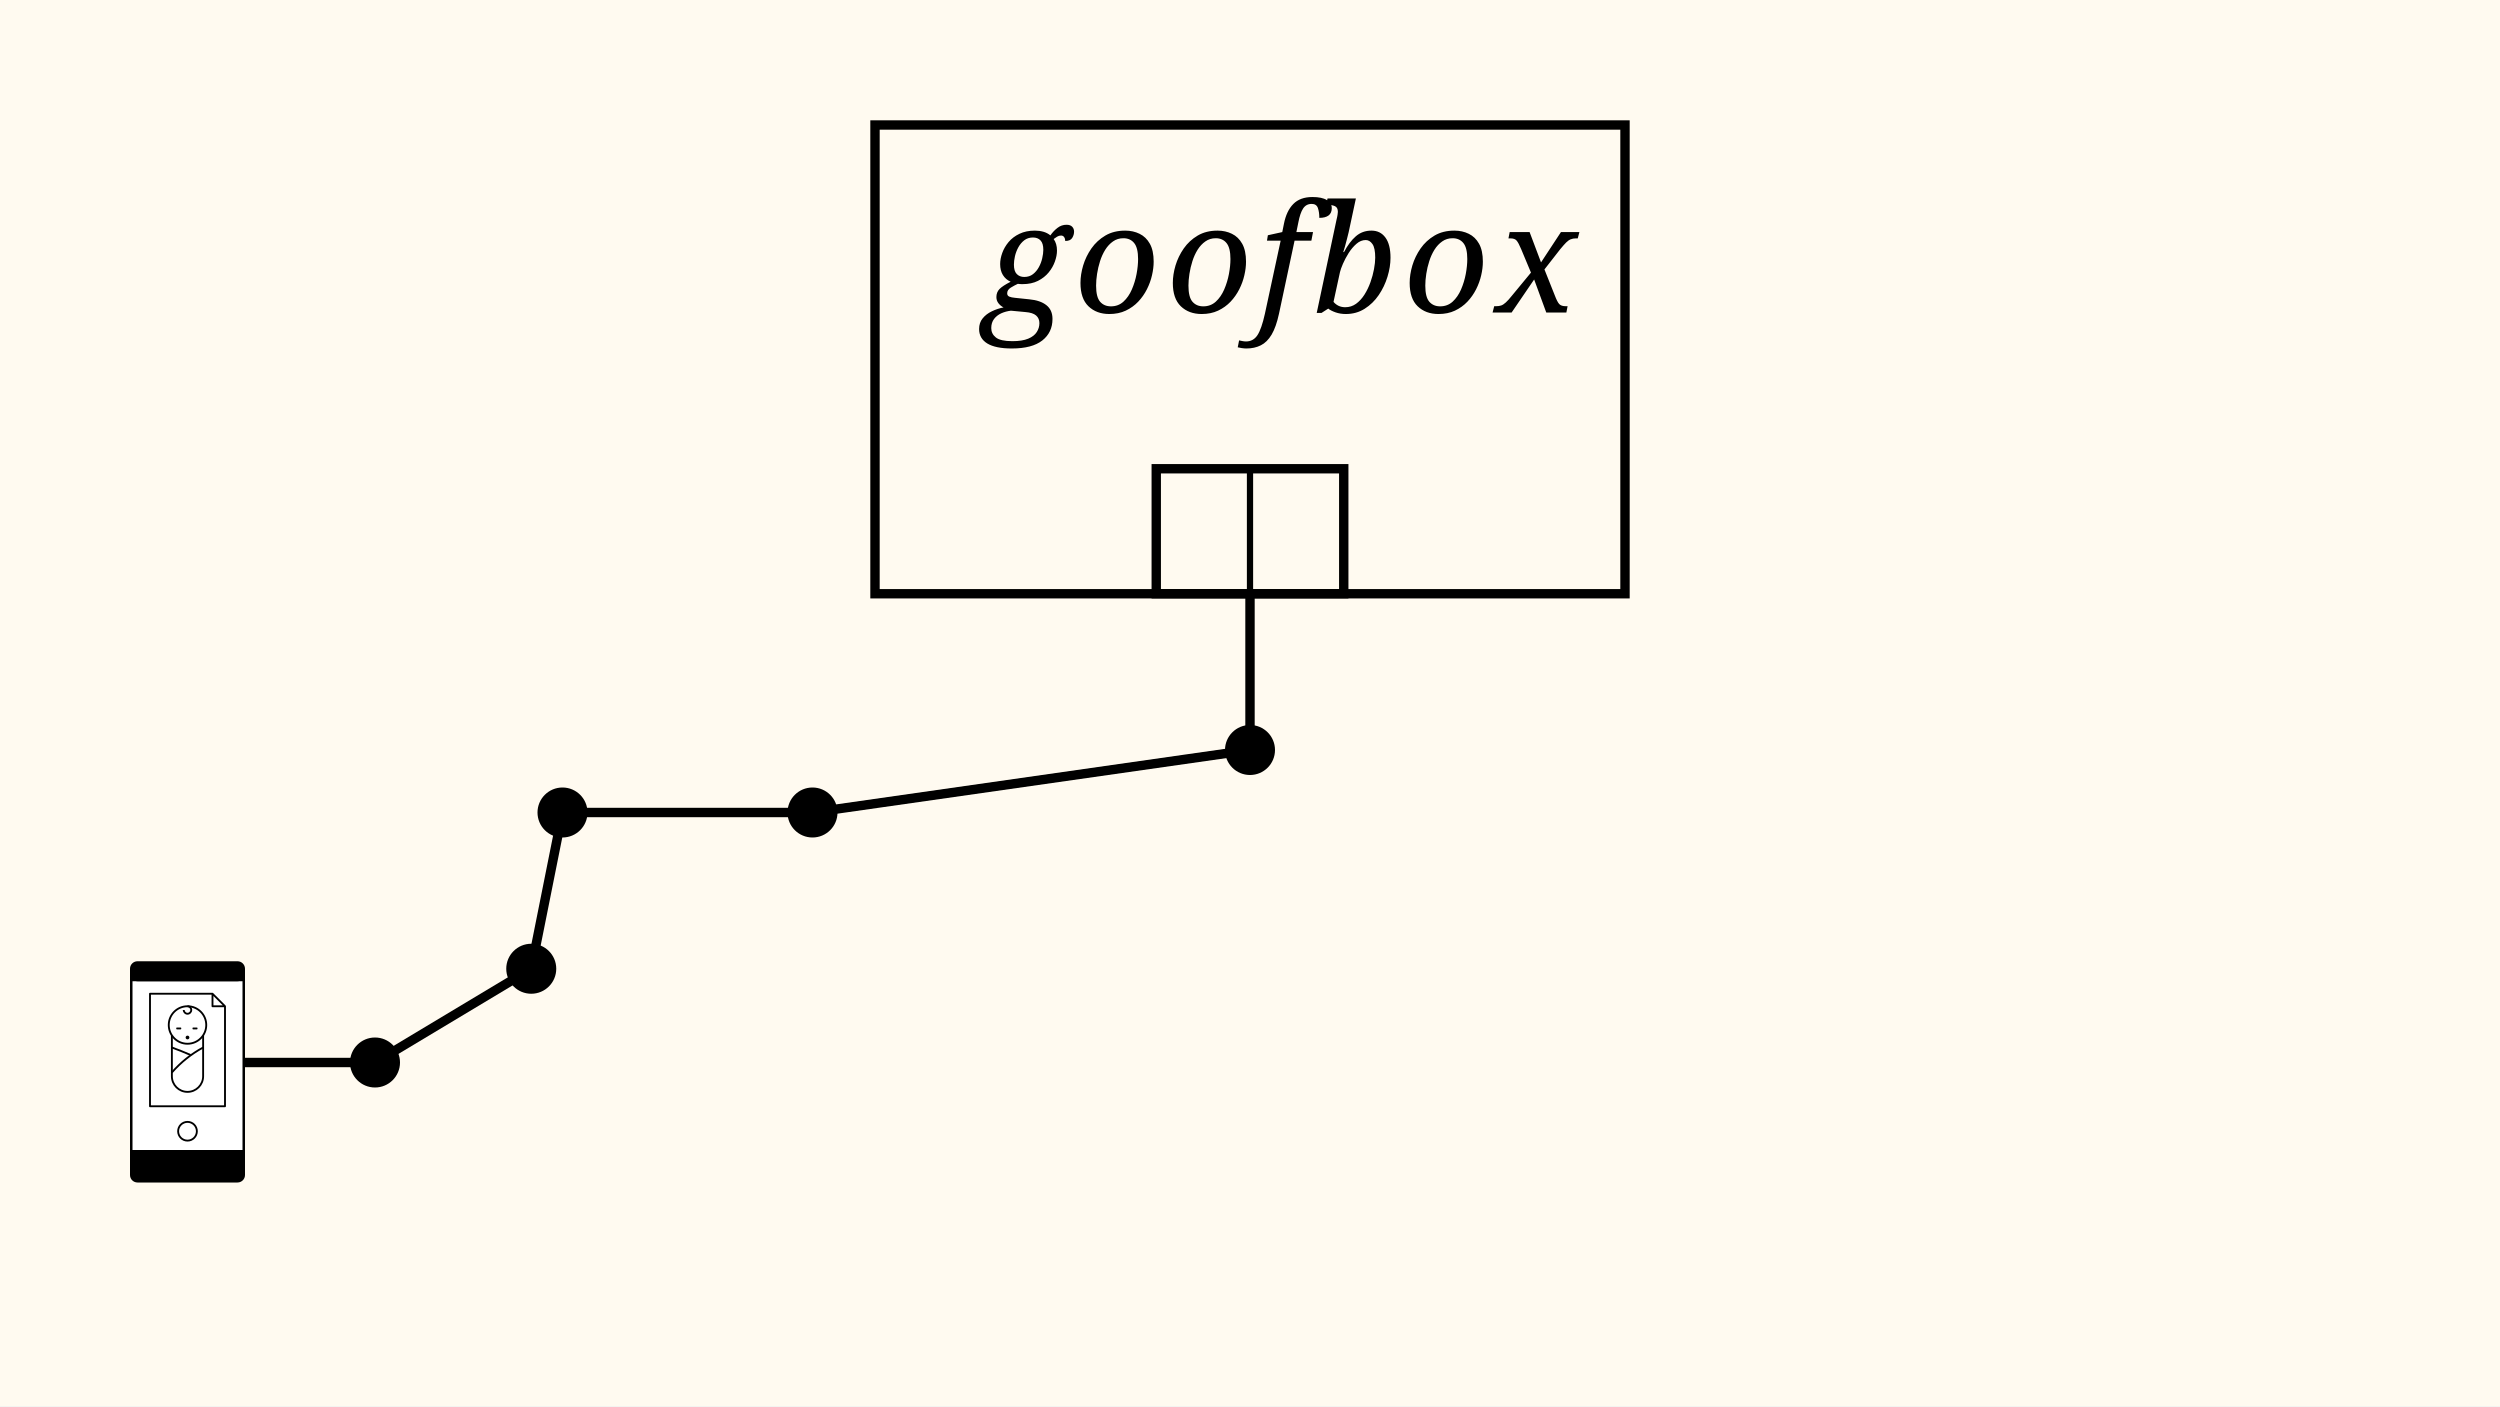
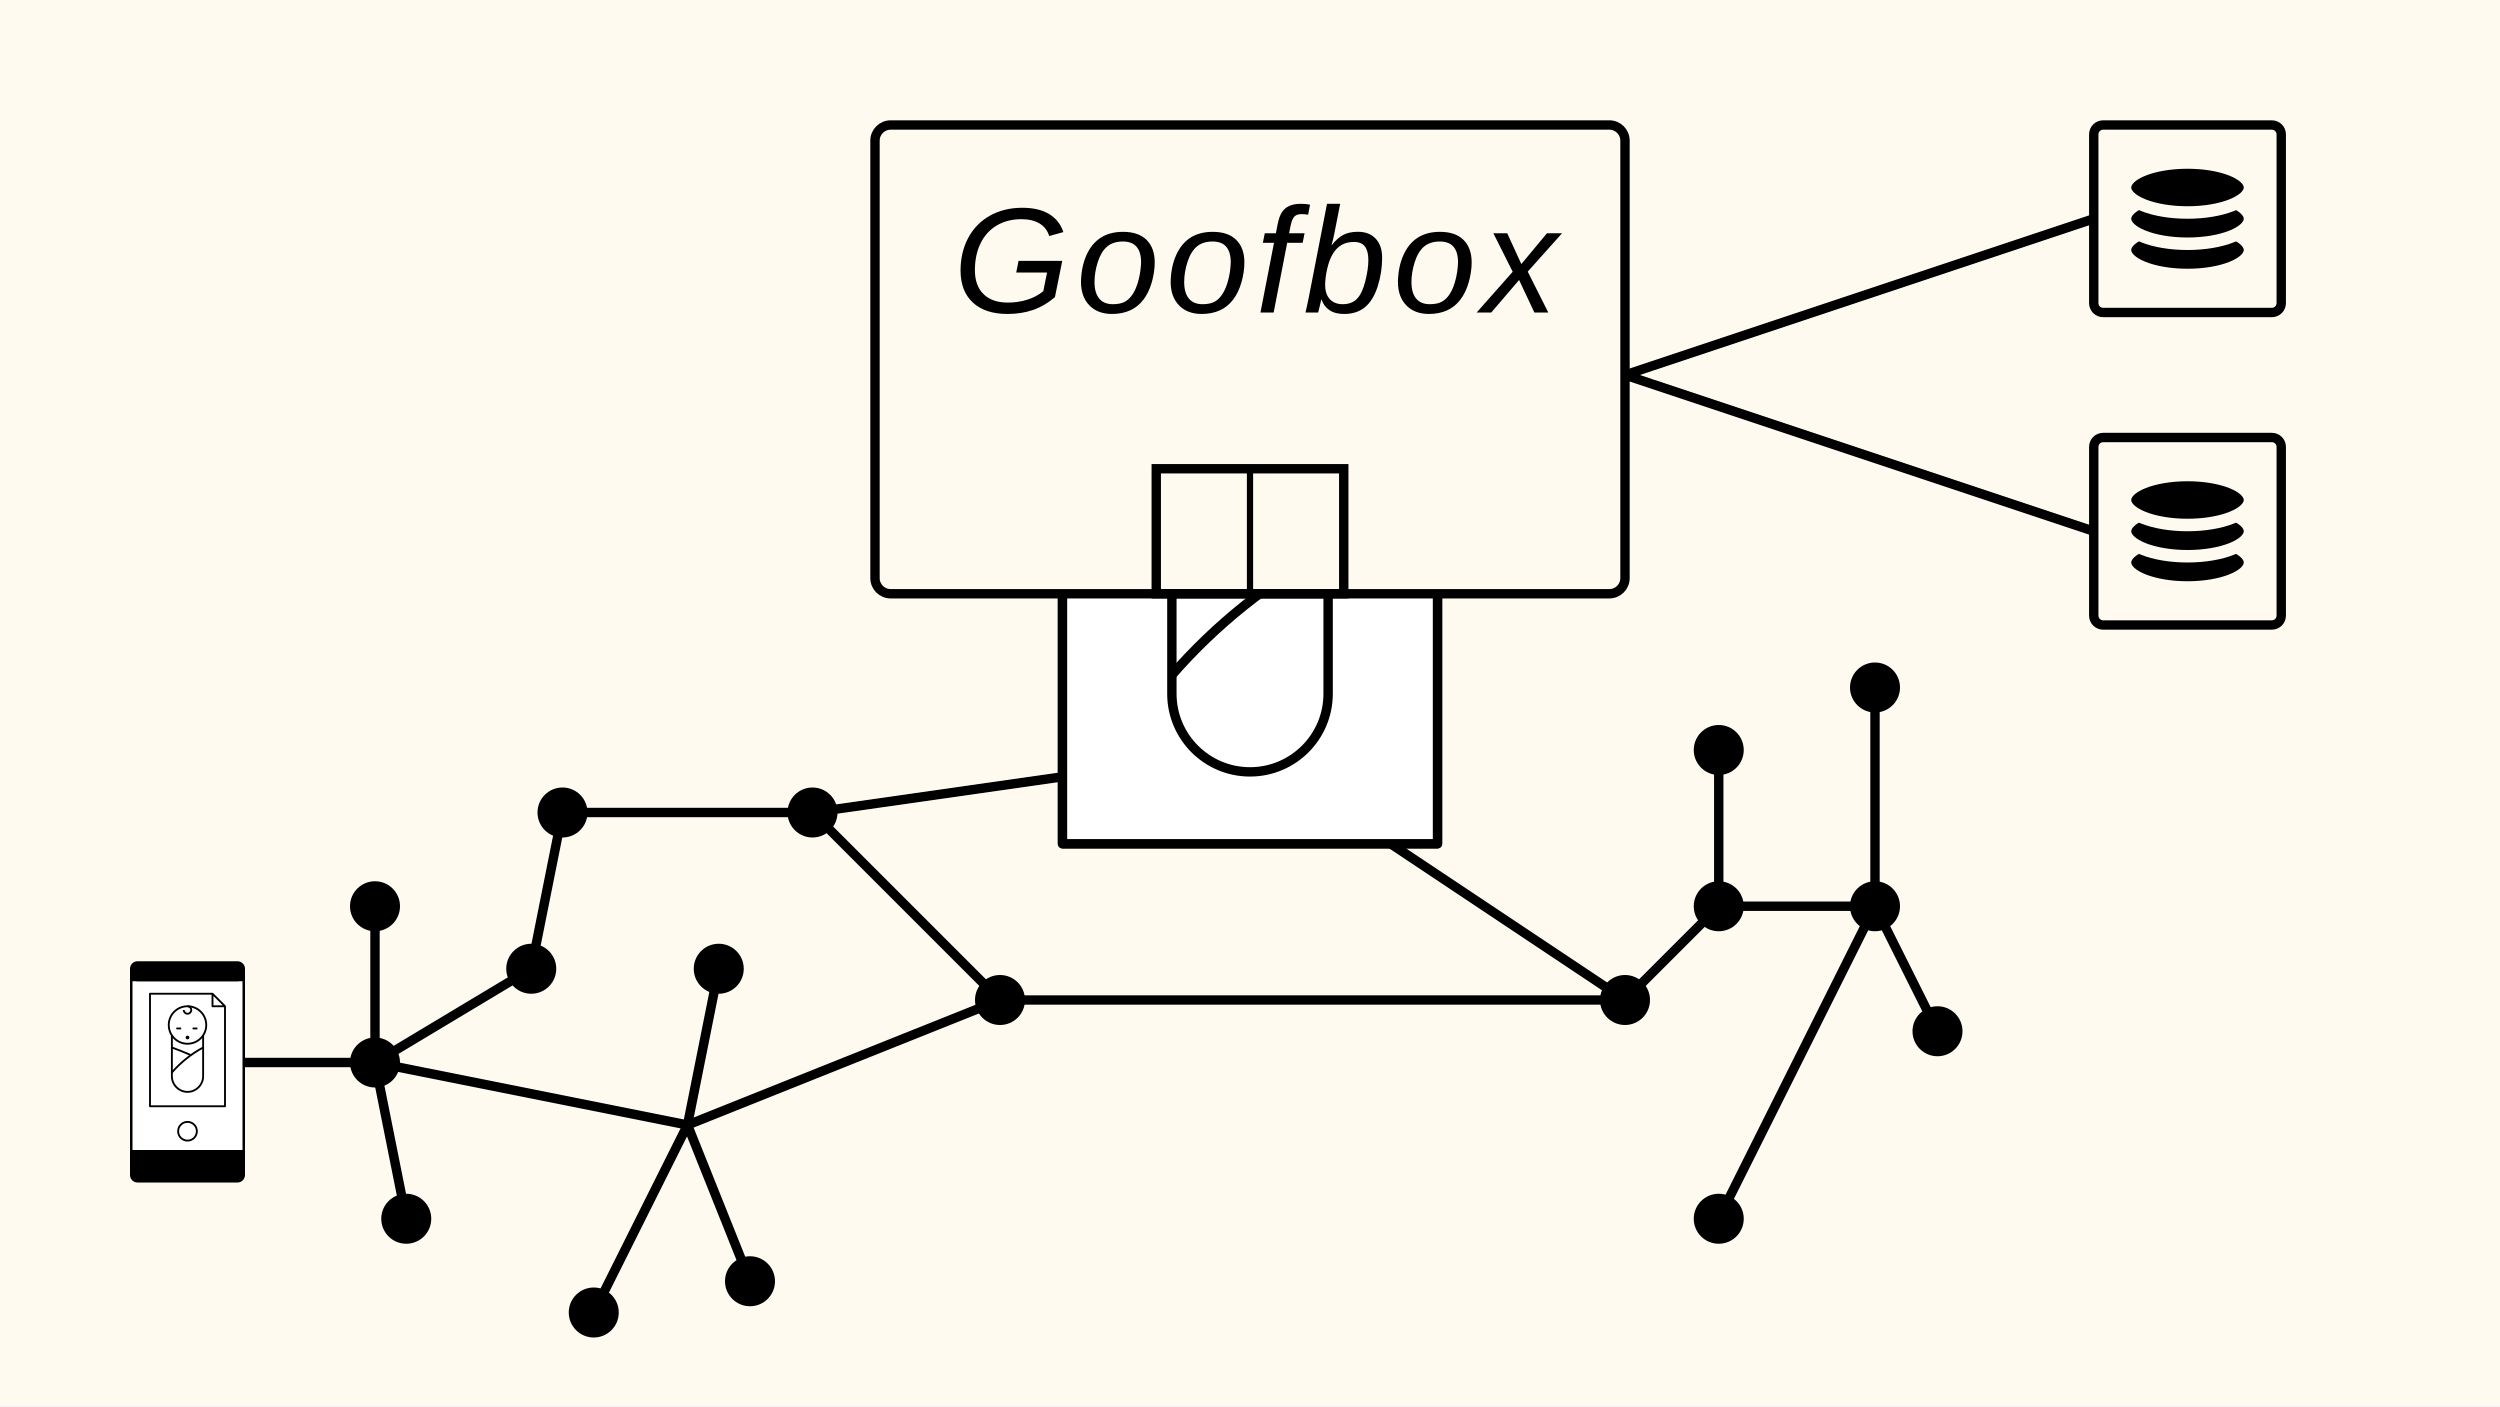
- <svg xmlns="http://www.w3.org/2000/svg" viewBox="0 0  800 450">
-   <style>
+ <svg xmlns="http://www.w3.org/2000/svg" xmlns:xlink="http://www.w3.org/1999/xlink" viewBox="0 0  800 450">
+ &gt;
+ 
+ <style>

#camera {
  animation-name: camera-motion;
-   animation-duration: 5s;
+   animation-duration: 10s;
  animation-iteration-count: infinite;
  animation-fill-mode: forwards;
  animation-timing-function: ease-out;
}
@keyframes camera-motion {
  0% {
    transform: translate(0, 0);
  }
  20% {
    transform: translate(0, 0);
  }
  30% {
    transform: scale(0.2, 0.2) translate(-100px, 1500px);
  }
  100% {
    transform: scale(0.2, 0.2) translate(-100px, 1500px);
  }
}

#infrastructure {
  animation-name: infra-visibility;
-   animation-duration: 5s;
+   animation-duration: 10s;
  animation-iteration-count: infinite;
  animation-fill-mode: forwards;
  animation-timing-function: ease-out;
}
- 
@keyframes infra-visibility {
  0% {
    opacity: 0;
  }
  31% {
    opacity: 0;
  }
  32% {
    opacity: 1;
  }
  100% {
    opacity: 1;
  }
}

+ #moving-icon-1 {
+   animation-name: icon-motion-1;
+   animation-duration: 10s;
+   animation-iteration-count: infinite;
+   animation-fill-mode: forwards;
+   animation-timing-function: linear;
+ }
+ @keyframes icon-motion-1 {
+   0% {
+     transform: scale(0.3, 0.3) translate(-200px, 950px);
+   }
+   35% {
+     transform: scale(0.3, 0.3) translate(-200px, 950px);
+   }
+   40% {
+     transform: scale(0.3, 0.3) translate(0px, 950px);
+   }
+   45% {
+     transform: scale(0.3, 0.3) translate(165px, 850px);
+   }
+   50% {
+     transform: scale(0.3, 0.3) translate(200px, 680px);
+   }
+   55% {
+     transform: scale(0.3, 0.3) translate(470px, 680px);
+   }
+   60% {
+     transform: scale(0.3, 0.3) translate(935px, 640px);
+   }
+   65% {
+     transform: scale(0.3, 0.3) translate(935px, 150px);
+   }
+   75% {
+     transform: scale(0.3, 0.3) translate(2150px, 50px);
+   }
+   100% {
+     transform: scale(0.3, 0.3) translate(2150px, 50px);
+   }
+ }
+ 
+ #moving-icon-2 {
+   animation-name: icon-motion-2;
+   animation-duration: 10s;
+   animation-iteration-count: infinite;
+   animation-fill-mode: forwards;
+   animation-timing-function: linear;
+ }
+ @keyframes icon-motion-2 {
+   0% {
+     transform: scale(0.3, 0.3) translate(-200px, 950px);
+   }
+   35% {
+     transform: scale(0.3, 0.3) translate(-200px, 950px);
+   }
+   40% {
+     transform: scale(0.3, 0.3) translate(0px, 950px);
+   }
+   45% {
+     transform: scale(0.3, 0.3) translate(165px, 850px);
+   }
+   50% {
+     transform: scale(0.3, 0.3) translate(200px, 680px);
+   }
+   55% {
+     transform: scale(0.3, 0.3) translate(470px, 680px);
+   }
+   60% {
+     transform: scale(0.3, 0.3) translate(935px, 640px);
+   }
+   65% {
+     transform: scale(0.3, 0.3) translate(935px, 150px);
+   }
+   75% {
+     transform: scale(0.3, 0.3) translate(2150px, 390px);
+   }
+   100% {
+     transform: scale(0.3, 0.3) translate(2150px, 390px);
+   }
+ }
+ 
#goofbox-sign {
  font: italic 48px serif;
+   font-family: Arial;
  fill: black; 
  letter-spacing: 2px;
}

</style>
  <rect width="800" height="450" fill="floralwhite" />
+   <symbol id="baby-icon">
+     <path d="M 340 90          l 100 0          l 20 20          l 0 160          l -120 0          l 0 -180          l 100 0          l 0 20          l 20 0" stroke="black" fill="white" stroke-width="3" stroke-linejoin="round" />
+     <path id="swaddle" d="M 425 152                      l 0 70                      a 25 25 0 1 1 -50 0                      l 0 -70" stroke="black" fill="white" stroke-width="3" />
+     <path id="fold_one" d="M 425 176                        a 180 180 90 0 0 -50 40" stroke="black" fill="none" stroke-width="3" />
+     <path id="fold_two" d="M 375 176                        a 500 500 90 0 1 30 12" stroke="black" fill="none" stroke-width="3" />
+     <circle id="head" r="30" cx="400" cy="140" fill="white" stroke-width="3" stroke="black" />
+     <path id="swirl" d="M 400 110                     a 6 6 90 1 1 -6 6" stroke="black" fill="none" stroke-width="3" />
+     <rect id="right-eye" width="8" height="3" x="382" y="144" rx="1" />
+     <rect id="left-eye" width="8" height="3" x="408" y="144" rx="1" />
+     <circle id="mouth" r="3" cx="400" cy="160" />
+   </symbol>
  <g id="infrastructure">
    <g id="network">
      <path d="M 60 340            l 60 0            l 50 -30            l 10 -50            l 80 0            l 140 -20            l 0 -50" stroke="black" fill="none" stroke-width="3" />
+       <path d="M 120 340            l 10 50" stroke="black" fill="none" stroke-width="3" />
+       <path d="M 120 340            l 100 20            l 100 -40            l 200 0            l 30 -30            l 50 0            l 20 40" stroke="black" fill="none" stroke-width="3" />
+       <path d="M 120 340              l 0 -50" stroke="black" fill="none" stroke-width="3" />
+       <path d="M 220 360              l 10 -50" stroke="black" fill="none" stroke-width="3" />
+       <path d="M 220 360              l 20 50" stroke="black" fill="none" stroke-width="3" />
+       <path d="M 220 360              l -30 60" stroke="black" fill="none" stroke-width="3" />
+       <path d="M 260 260              l 60 60" stroke="black" fill="none" stroke-width="3" />
+       <path d="M 400 240              l 120 80" stroke="black" fill="none" stroke-width="3" />
+       <path d="M 550 240              l 0 50" stroke="black" fill="none" stroke-width="3" />
+       <path d="M 600 220              l 0 70" stroke="black" fill="none" stroke-width="3" />
+       <path d="M 600 290              l -50 100" stroke="black" fill="none" stroke-width="3" />
+       <path d="M 520 120 l 150 -50" stroke="black" stroke-width="3" />
+       <path d="M 520 120 l 150 50" stroke="black" stroke-width="3" />
      <circle r="8" cx="120" cy="340" />
      <circle r="8" cx="170" cy="310" />
      <circle r="8" cx="180" cy="260" />
      <circle r="8" cx="260" cy="260" />
      <circle r="8" cx="400" cy="240" />
+       <circle r="8" cx="120" cy="290" />
+       <circle r="8" cx="130" cy="390" />
+       <circle r="8" cx="230" cy="310" />
+       <circle r="8" cx="190" cy="420" />
+       <circle r="8" cx="240" cy="410" />
+       <circle r="8" cx="320" cy="320" />
+       <circle r="8" cx="520" cy="320" />
+       <circle r="8" cx="550" cy="290" />
+       <circle r="8" cx="600" cy="290" />
+       <circle r="8" cx="620" cy="330" />
+       <circle r="8" cx="550" cy="240" />
+       <circle r="8" cx="600" cy="220" />
+       <circle r="8" cx="550" cy="390" />
+     </g>
+     <g id="moving-icon-1">
+       <use xlink:href="#baby-icon" />
+     </g>
+     <g id="moving-icon-2">
+       <use xlink:href="#baby-icon" />
    </g>
    <g id="goofbox-building">
-       <rect width="240" height="150" x="280" y="40" stroke="black" fill="none" stroke-width="3" />
+       <rect width="240" height="150" x="280" y="40" stroke="black" fill="floralwhite" stroke-width="3" rx="5" />
      <rect width="60" height="40" x="370" y="150" stroke="black" fill="none" stroke-width="3" />
      <path d="M 400 150 l 0 40" stroke="black" stroke-width="2" />
-       <text id="goofbox-sign" x="315" y="100">goofbox</text>
+       <text id="goofbox-sign" x="305" y="100">Goofbox</text>
+     </g>
+     <g id="hard-drives">
+       <rect width="60" height="60" x="670" y="140" stroke="black" fill="floralwhite" stroke-width="3" rx="3" />
+       <ellipse cx="700" cy="180" rx="20" ry="8" stroke="floralwhite" fill="black" stroke-width="4" />
+       <ellipse cx="700" cy="170" rx="20" ry="8" stroke="floralwhite" fill="black" stroke-width="4" />
+       <ellipse cx="700" cy="160" rx="20" ry="8" stroke="floralwhite" fill="black" stroke-width="4" />
+       <rect width="60" height="60" x="670" y="40" stroke="black" fill="floralwhite" stroke-width="3" rx="3" />
+       <ellipse cx="700" cy="80" rx="20" ry="8" stroke="floralwhite" fill="black" stroke-width="4" />
+       <ellipse cx="700" cy="70" rx="20" ry="8" stroke="floralwhite" fill="black" stroke-width="4" />
+       <ellipse cx="700" cy="60" rx="20" ry="8" stroke="floralwhite" fill="black" stroke-width="4" />
    </g>
  </g>
  <g id="camera" transform="scale(0.2, 0.2) translate(-100, 1500)">
    <rect width="180" height="350" x="310" y="40" stroke="black" stroke-width="4" fill="white" rx="10" />
    <rect width="180" height="50" x="310" y="340" stroke="none" fill="black" rx="10" />
    <rect width="180" height="10" x="310" y="340" stroke="none" fill="black" />
    <circle id="photo-button" r="15" cx="400" cy="310" fill="none" stroke="black" stroke-width="3" />
    <rect width="180" height="30" x="310" y="40" stroke="none" fill="black" rx="10" />
    <rect width="180" height="20" x="310" y="50" stroke="none" fill="black" />
-     <g id="baby-file">
-       <path d="M 340 90          l 100 0          l 20 20          l 0 160          l -120 0          l 0 -180          l 100 0          l 0 20          l 20 0" stroke="black" fill="none" stroke-width="3" stroke-linejoin="round" />
-       <path id="swaddle" d="M 425 152                      l 0 70                      a 25 25 0 1 1 -50 0                      l 0 -70" stroke="black" fill="white" stroke-width="3" />
-       <path id="fold_one" d="M 425 176                        a 180 180 90 0 0 -50 40" stroke="black" fill="none" stroke-width="3" />
-       <path id="fold_two" d="M 375 176                        a 500 500 90 0 1 30 12" stroke="black" fill="none" stroke-width="3" />
-       <circle id="head" r="30" cx="400" cy="140" fill="white" stroke-width="3" stroke="black" />
-       <path id="swirl" d="M 400 110                     a 6 6 90 1 1 -6 6" stroke="black" fill="none" stroke-width="3" />
-       <rect id="right-eye" width="8" height="3" x="382" y="144" rx="1" />
-       <rect id="left-eye" width="8" height="3" x="408" y="144" rx="1" />
-       <circle id="mouth" r="3" cx="400" cy="160" />
-     </g>
+     <use xlink:href="#baby-icon" />
  </g>
</svg>
